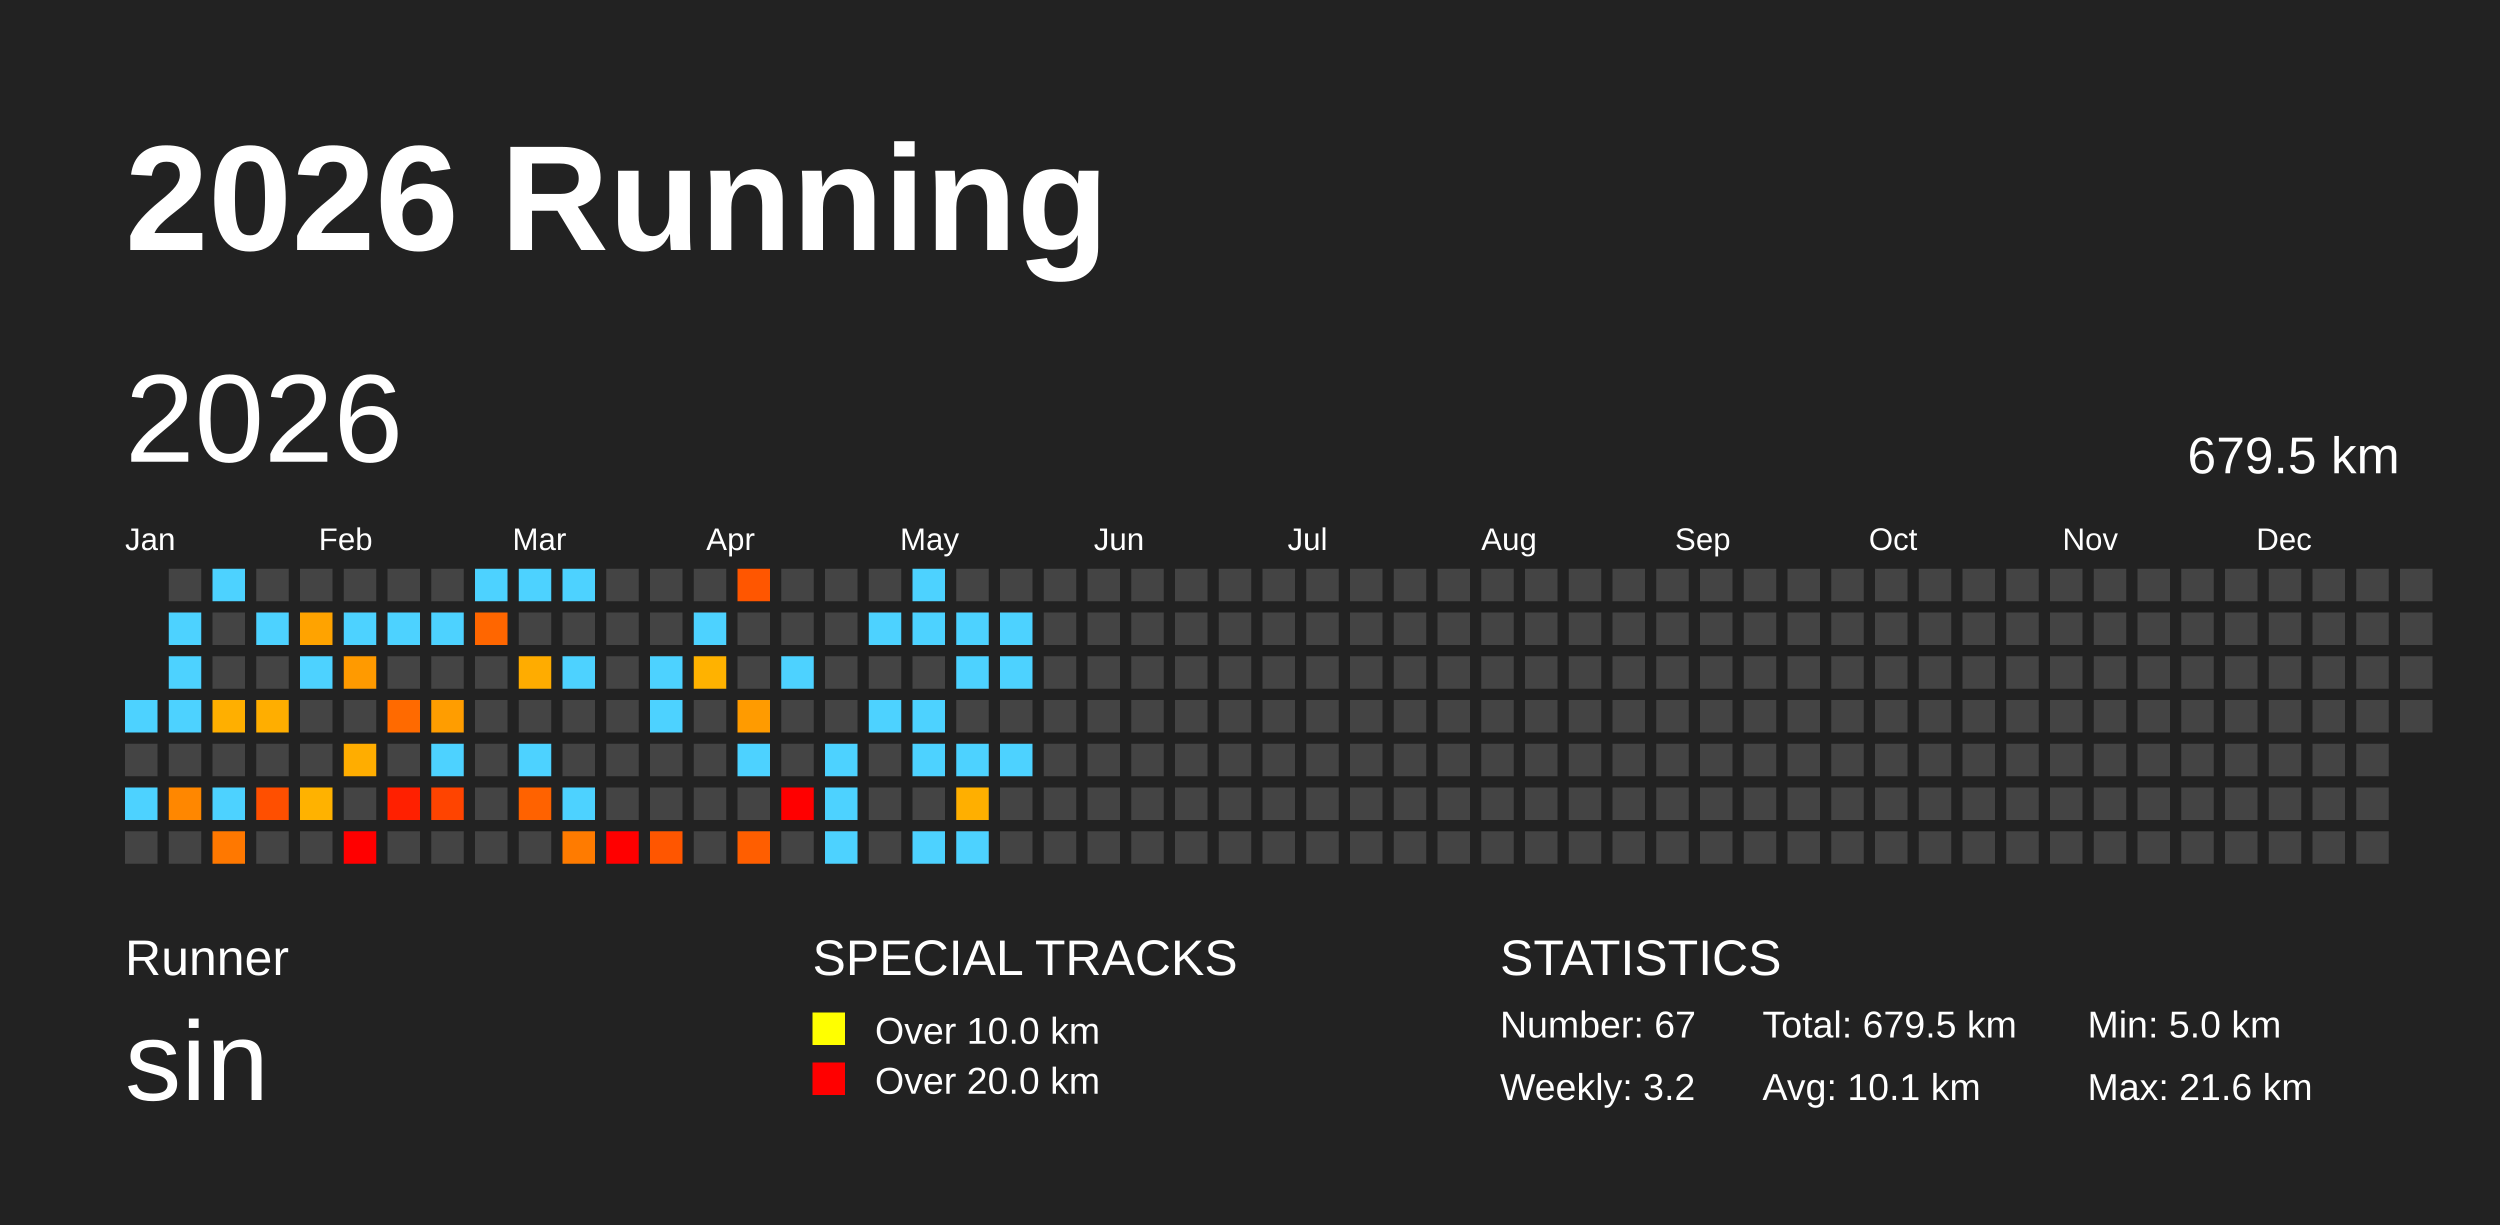
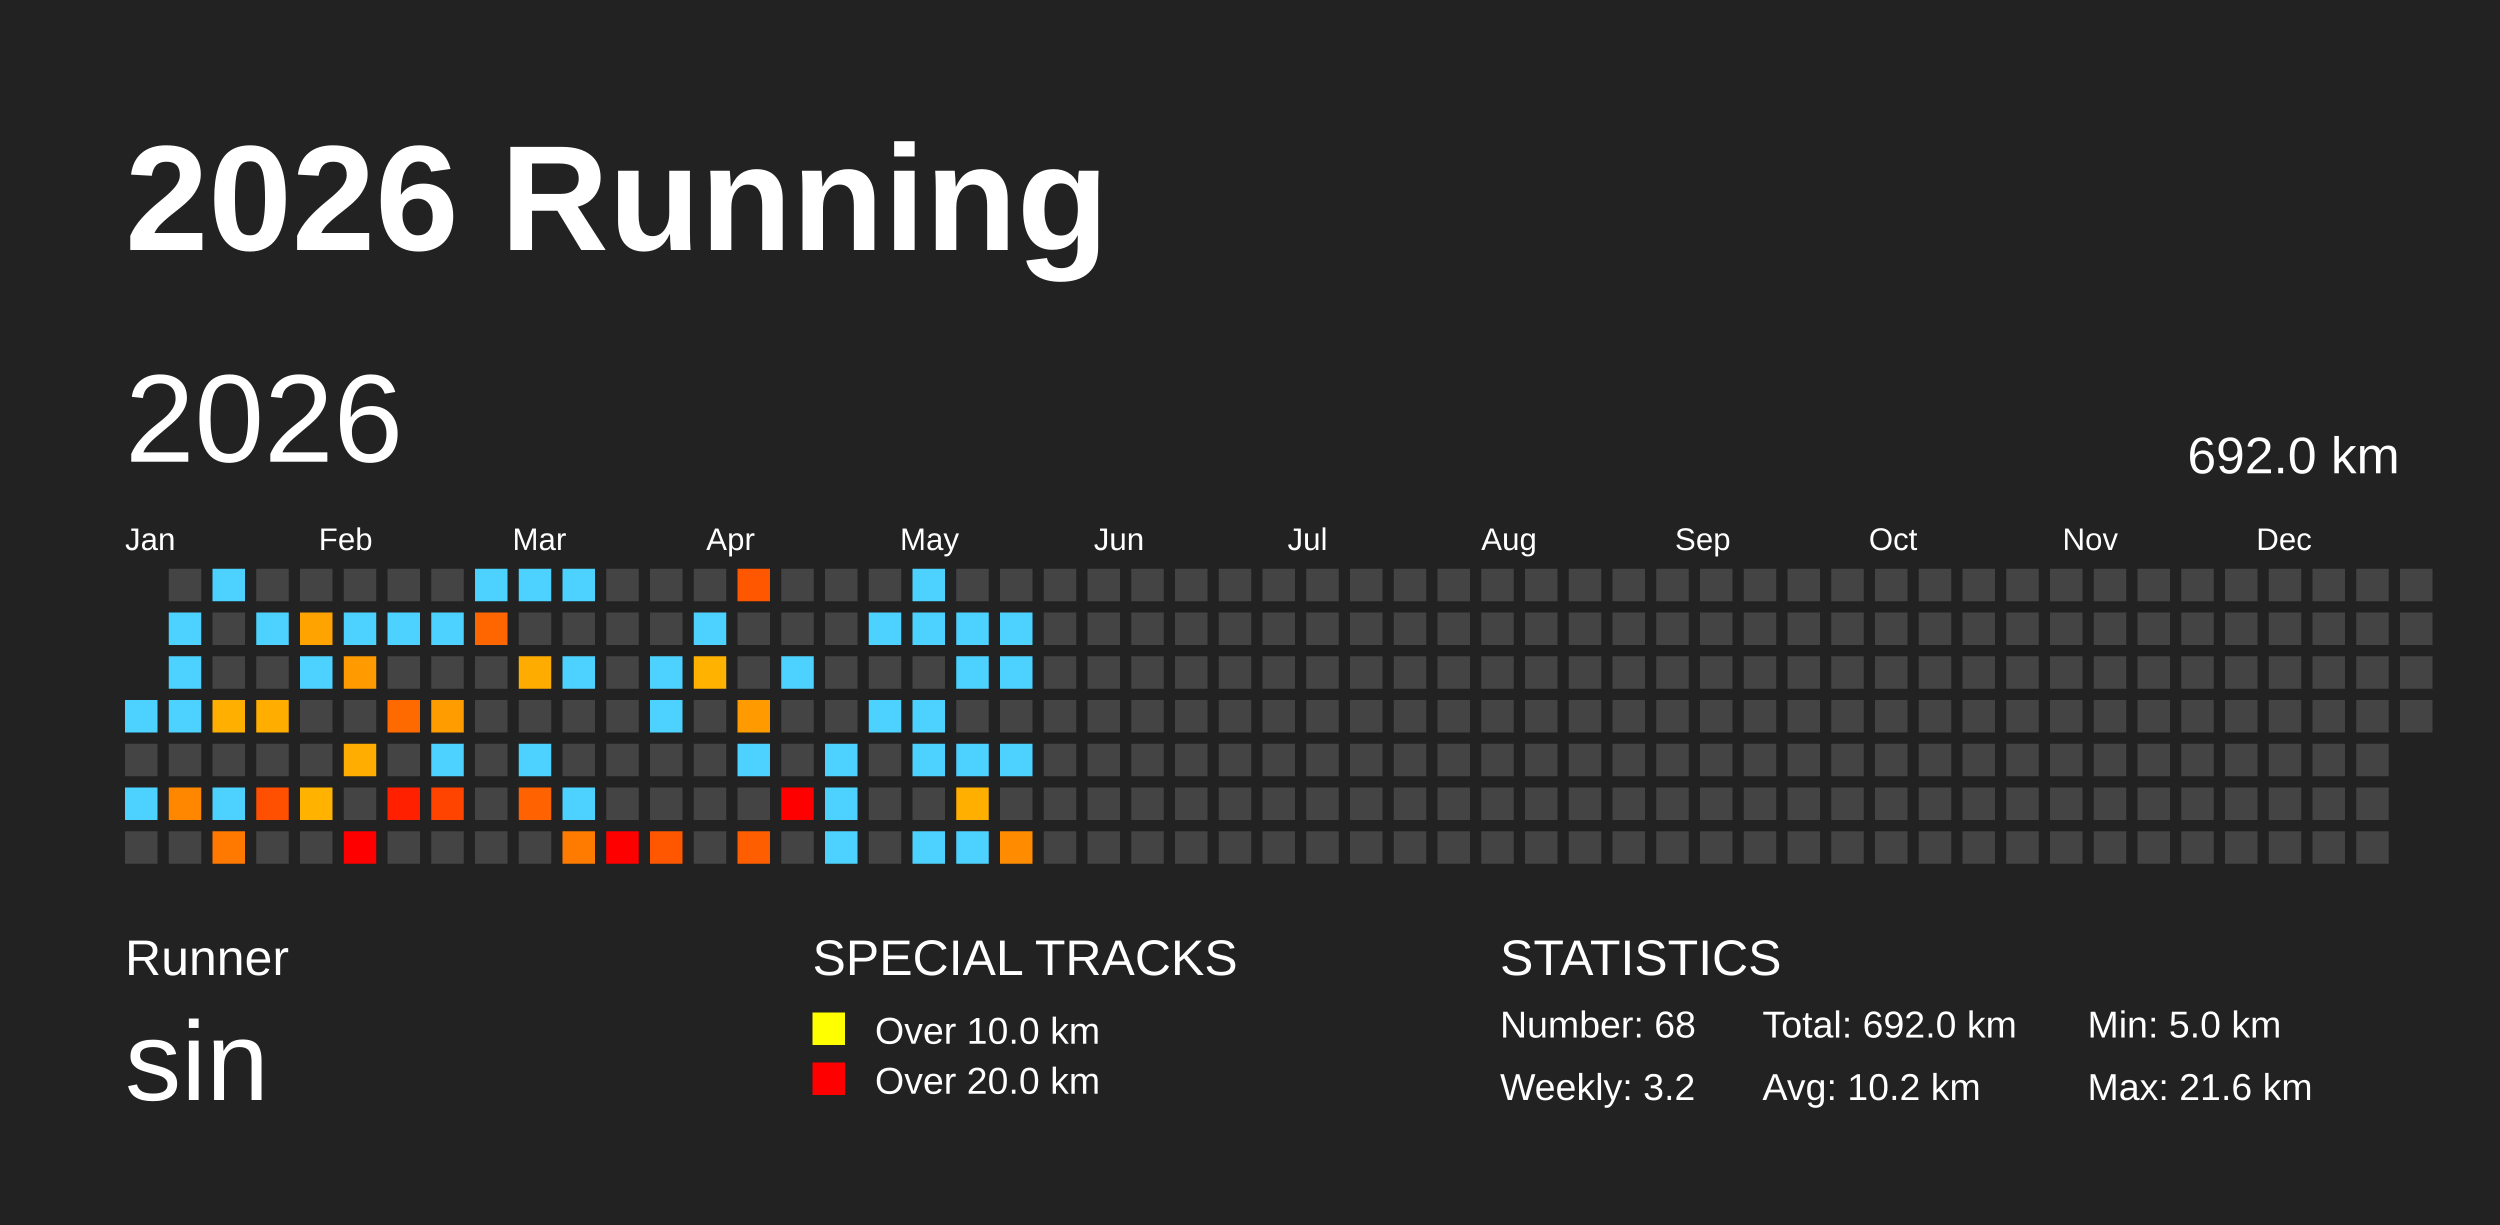
<svg xmlns="http://www.w3.org/2000/svg" baseProfile="full" height="98mm" version="1.1" viewBox="0,0,200,98" width="200mm">
  <defs />
  <rect fill="#222222" height="98" width="200" x="0" y="0" />
  <text fill="#FFFFFF" style="font-size:12px; font-family:Arial; font-weight:bold;" x="10" y="20">2026 Running</text>
  <text fill="#FFFFFF" style="font-size:4px; font-family:Arial" x="10" y="78">Runner</text>
  <text fill="#FFFFFF" style="font-size:9px; font-family:Arial" x="10" y="88">sin</text>
  <text fill="#FFFFFF" style="font-size:4px; font-family:Arial" x="65" y="78">SPECIAL TRACKS</text>
  <rect fill="yellow" height="2.6" width="2.6" x="65" y="81" />
  <text fill="#FFFFFF" style="font-size:3px; font-family:Arial" x="70" y="83.5">Over 10.0 km</text>
  <rect fill="red" height="2.6" width="2.6" x="65" y="85" />
  <text fill="#FFFFFF" style="font-size:3px; font-family:Arial" x="70" y="87.5">Over 20.0 km</text>
  <text fill="#FFFFFF" style="font-size:4px; font-family:Arial" x="120" y="78">STATISTICS</text>
-   <text fill="#FFFFFF" style="font-size:3px; font-family:Arial" x="120" y="83">Number: 67</text>
+   <text fill="#FFFFFF" style="font-size:3px; font-family:Arial" x="120" y="83">Number: 68</text>
  <text fill="#FFFFFF" style="font-size:3px; font-family:Arial" x="120" y="88">Weekly: 3.2</text>
-   <text fill="#FFFFFF" style="font-size:3px; font-family:Arial" x="141" y="83">Total: 679.5 km</text>
-   <text fill="#FFFFFF" style="font-size:3px; font-family:Arial" x="141" y="88">Avg: 10.1 km</text>
+   <text fill="#FFFFFF" style="font-size:3px; font-family:Arial" x="141" y="83">Total: 692.0 km</text>
+   <text fill="#FFFFFF" style="font-size:3px; font-family:Arial" x="141" y="88">Avg: 10.2 km</text>
  <text fill="#FFFFFF" style="font-size:3px; font-family:Arial" x="167" y="83">Min: 5.0 km</text>
  <text fill="#FFFFFF" style="font-size:3px; font-family:Arial" x="167" y="88">Max: 21.6 km</text>
  <text dominant-baseline="hanging" fill="#FFFFFF" style="font-size:10.0px; font-family:Arial;" x="10" y="30">2026</text>
-   <text dominant-baseline="hanging" fill="#FFFFFF" style="font-size:4.125px; font-family:Arial;" x="175" y="35">679.5 km</text>
+   <text dominant-baseline="hanging" fill="#FFFFFF" style="font-size:4.125px; font-family:Arial;" x="175" y="35">692.0 km</text>
  <text fill="#FFFFFF" style="font-size:2.5px; font-family:Arial" x="10.0" y="44">Jan</text>
  <text fill="#FFFFFF" style="font-size:2.5px; font-family:Arial" x="25.5" y="44">Feb</text>
  <text fill="#FFFFFF" style="font-size:2.5px; font-family:Arial" x="41.0" y="44">Mar</text>
  <text fill="#FFFFFF" style="font-size:2.5px; font-family:Arial" x="56.5" y="44">Apr</text>
  <text fill="#FFFFFF" style="font-size:2.5px; font-family:Arial" x="72.0" y="44">May</text>
  <text fill="#FFFFFF" style="font-size:2.5px; font-family:Arial" x="87.5" y="44">Jun</text>
  <text fill="#FFFFFF" style="font-size:2.5px; font-family:Arial" x="103.0" y="44">Jul</text>
  <text fill="#FFFFFF" style="font-size:2.5px; font-family:Arial" x="118.5" y="44">Aug</text>
  <text fill="#FFFFFF" style="font-size:2.5px; font-family:Arial" x="134.0" y="44">Sep</text>
  <text fill="#FFFFFF" style="font-size:2.5px; font-family:Arial" x="149.5" y="44">Oct</text>
  <text fill="#FFFFFF" style="font-size:2.5px; font-family:Arial" x="165.0" y="44">Nov</text>
  <text fill="#FFFFFF" style="font-size:2.5px; font-family:Arial" x="180.5" y="44">Dec</text>
  <rect fill="#4dd2ff" height="2.6" width="2.6" x="10.0" y="56.0" />
  <rect fill="#444444" height="2.6" width="2.6" x="10.0" y="59.5" />
  <rect fill="#4dd2ff" height="2.6" width="2.6" x="10.0" y="63.0" />
  <rect fill="#444444" height="2.6" width="2.6" x="10.0" y="66.5" />
  <rect fill="#444444" height="2.6" width="2.6" x="13.5" y="45.5" />
  <rect fill="#4dd2ff" height="2.6" width="2.6" x="13.5" y="49.0" />
  <rect fill="#4dd2ff" height="2.6" width="2.6" x="13.5" y="52.5" />
  <rect fill="#4dd2ff" height="2.6" width="2.6" x="13.5" y="56.0" />
  <rect fill="#444444" height="2.6" width="2.6" x="13.5" y="59.5" />
  <rect fill="#ff8700" height="2.6" width="2.6" x="13.5" y="63.0" />
  <rect fill="#444444" height="2.6" width="2.6" x="13.5" y="66.5" />
  <rect fill="#4dd2ff" height="2.6" width="2.6" x="17.0" y="45.5" />
  <rect fill="#444444" height="2.6" width="2.6" x="17.0" y="49.0" />
  <rect fill="#444444" height="2.6" width="2.6" x="17.0" y="52.5" />
  <rect fill="#ffaf00" height="2.6" width="2.6" x="17.0" y="56.0" />
  <rect fill="#444444" height="2.6" width="2.6" x="17.0" y="59.5" />
  <rect fill="#4dd2ff" height="2.6" width="2.6" x="17.0" y="63.0" />
  <rect fill="#ff7800" height="2.6" width="2.6" x="17.0" y="66.5" />
  <rect fill="#444444" height="2.6" width="2.6" x="20.5" y="45.5" />
  <rect fill="#4dd2ff" height="2.6" width="2.6" x="20.5" y="49.0" />
  <rect fill="#444444" height="2.6" width="2.6" x="20.5" y="52.5" />
  <rect fill="#ffae00" height="2.6" width="2.6" x="20.5" y="56.0" />
  <rect fill="#444444" height="2.6" width="2.6" x="20.5" y="59.5" />
  <rect fill="#ff4f00" height="2.6" width="2.6" x="20.5" y="63.0" />
  <rect fill="#444444" height="2.6" width="2.6" x="20.5" y="66.5" />
  <rect fill="#444444" height="2.6" width="2.6" x="24.0" y="45.5" />
  <rect fill="#ffa300" height="2.6" width="2.6" x="24.0" y="49.0" />
  <rect fill="#4dd2ff" height="2.6" width="2.6" x="24.0" y="52.5" />
  <rect fill="#444444" height="2.6" width="2.6" x="24.0" y="56.0" />
  <rect fill="#444444" height="2.6" width="2.6" x="24.0" y="59.5" />
  <rect fill="#ffb200" height="2.6" width="2.6" x="24.0" y="63.0" />
  <rect fill="#444444" height="2.6" width="2.6" x="24.0" y="66.5" />
  <rect fill="#444444" height="2.6" width="2.6" x="27.5" y="45.5" />
  <rect fill="#4dd2ff" height="2.6" width="2.6" x="27.5" y="49.0" />
  <rect fill="#ff9a00" height="2.6" width="2.6" x="27.5" y="52.5" />
  <rect fill="#444444" height="2.6" width="2.6" x="27.5" y="56.0" />
  <rect fill="#ffad00" height="2.6" width="2.6" x="27.5" y="59.5" />
  <rect fill="#444444" height="2.6" width="2.6" x="27.5" y="63.0" />
  <rect fill="red" height="2.6" width="2.6" x="27.5" y="66.5" />
  <rect fill="#444444" height="2.6" width="2.6" x="31.0" y="45.5" />
  <rect fill="#4dd2ff" height="2.6" width="2.6" x="31.0" y="49.0" />
  <rect fill="#444444" height="2.6" width="2.6" x="31.0" y="52.5" />
  <rect fill="#ff6a00" height="2.6" width="2.6" x="31.0" y="56.0" />
  <rect fill="#444444" height="2.6" width="2.6" x="31.0" y="59.5" />
  <rect fill="#ff2000" height="2.6" width="2.6" x="31.0" y="63.0" />
  <rect fill="#444444" height="2.6" width="2.6" x="31.0" y="66.5" />
  <rect fill="#444444" height="2.6" width="2.6" x="34.5" y="45.5" />
  <rect fill="#4dd2ff" height="2.6" width="2.6" x="34.5" y="49.0" />
  <rect fill="#444444" height="2.6" width="2.6" x="34.5" y="52.5" />
  <rect fill="#ff9d00" height="2.6" width="2.6" x="34.5" y="56.0" />
  <rect fill="#4dd2ff" height="2.6" width="2.6" x="34.5" y="59.5" />
  <rect fill="#ff4400" height="2.6" width="2.6" x="34.5" y="63.0" />
  <rect fill="#444444" height="2.6" width="2.6" x="34.5" y="66.5" />
  <rect fill="#4dd2ff" height="2.6" width="2.6" x="38.0" y="45.5" />
  <rect fill="#ff6600" height="2.6" width="2.6" x="38.0" y="49.0" />
  <rect fill="#444444" height="2.6" width="2.6" x="38.0" y="52.5" />
  <rect fill="#444444" height="2.6" width="2.6" x="38.0" y="56.0" />
  <rect fill="#444444" height="2.6" width="2.6" x="38.0" y="59.5" />
  <rect fill="#444444" height="2.6" width="2.6" x="38.0" y="63.0" />
  <rect fill="#444444" height="2.6" width="2.6" x="38.0" y="66.5" />
  <rect fill="#4dd2ff" height="2.6" width="2.6" x="41.5" y="45.5" />
  <rect fill="#444444" height="2.6" width="2.6" x="41.5" y="49.0" />
  <rect fill="#ffac00" height="2.6" width="2.6" x="41.5" y="52.5" />
  <rect fill="#444444" height="2.6" width="2.6" x="41.5" y="56.0" />
  <rect fill="#4dd2ff" height="2.6" width="2.6" x="41.5" y="59.5" />
  <rect fill="#ff6200" height="2.6" width="2.6" x="41.5" y="63.0" />
  <rect fill="#444444" height="2.6" width="2.6" x="41.5" y="66.5" />
  <rect fill="#4dd2ff" height="2.6" width="2.6" x="45.0" y="45.5" />
  <rect fill="#444444" height="2.6" width="2.6" x="45.0" y="49.0" />
  <rect fill="#4dd2ff" height="2.6" width="2.6" x="45.0" y="52.5" />
  <rect fill="#444444" height="2.6" width="2.6" x="45.0" y="56.0" />
  <rect fill="#444444" height="2.6" width="2.6" x="45.0" y="59.5" />
  <rect fill="#4dd2ff" height="2.6" width="2.6" x="45.0" y="63.0" />
  <rect fill="#ff7b00" height="2.6" width="2.6" x="45.0" y="66.5" />
  <rect fill="#444444" height="2.6" width="2.6" x="48.5" y="45.5" />
  <rect fill="#444444" height="2.6" width="2.6" x="48.5" y="49.0" />
  <rect fill="#444444" height="2.6" width="2.6" x="48.5" y="52.5" />
  <rect fill="#444444" height="2.6" width="2.6" x="48.5" y="56.0" />
  <rect fill="#444444" height="2.6" width="2.6" x="48.5" y="59.5" />
  <rect fill="#444444" height="2.6" width="2.6" x="48.5" y="63.0" />
  <rect fill="red" height="2.6" width="2.6" x="48.5" y="66.5" />
  <rect fill="#444444" height="2.6" width="2.6" x="52.0" y="45.5" />
  <rect fill="#444444" height="2.6" width="2.6" x="52.0" y="49.0" />
  <rect fill="#4dd2ff" height="2.6" width="2.6" x="52.0" y="52.5" />
  <rect fill="#4dd2ff" height="2.6" width="2.6" x="52.0" y="56.0" />
  <rect fill="#444444" height="2.6" width="2.6" x="52.0" y="59.5" />
  <rect fill="#444444" height="2.6" width="2.6" x="52.0" y="63.0" />
  <rect fill="#ff5600" height="2.6" width="2.6" x="52.0" y="66.5" />
  <rect fill="#444444" height="2.6" width="2.6" x="55.5" y="45.5" />
  <rect fill="#4dd2ff" height="2.6" width="2.6" x="55.5" y="49.0" />
  <rect fill="#ffb200" height="2.6" width="2.6" x="55.5" y="52.5" />
  <rect fill="#444444" height="2.6" width="2.6" x="55.5" y="56.0" />
  <rect fill="#444444" height="2.6" width="2.6" x="55.5" y="59.5" />
  <rect fill="#444444" height="2.6" width="2.6" x="55.5" y="63.0" />
  <rect fill="#444444" height="2.6" width="2.6" x="55.5" y="66.5" />
  <rect fill="#ff5600" height="2.6" width="2.6" x="59.0" y="45.5" />
  <rect fill="#444444" height="2.6" width="2.6" x="59.0" y="49.0" />
  <rect fill="#444444" height="2.6" width="2.6" x="59.0" y="52.5" />
  <rect fill="#ff9b00" height="2.6" width="2.6" x="59.0" y="56.0" />
  <rect fill="#4dd2ff" height="2.6" width="2.6" x="59.0" y="59.5" />
  <rect fill="#444444" height="2.6" width="2.6" x="59.0" y="63.0" />
  <rect fill="#ff5e00" height="2.6" width="2.6" x="59.0" y="66.5" />
  <rect fill="#444444" height="2.6" width="2.6" x="62.5" y="45.5" />
  <rect fill="#444444" height="2.6" width="2.6" x="62.5" y="49.0" />
  <rect fill="#4dd2ff" height="2.6" width="2.6" x="62.5" y="52.5" />
  <rect fill="#444444" height="2.6" width="2.6" x="62.5" y="56.0" />
  <rect fill="#444444" height="2.6" width="2.6" x="62.5" y="59.5" />
  <rect fill="red" height="2.6" width="2.6" x="62.5" y="63.0" />
  <rect fill="#444444" height="2.6" width="2.6" x="62.5" y="66.5" />
  <rect fill="#444444" height="2.6" width="2.6" x="66.0" y="45.5" />
  <rect fill="#444444" height="2.6" width="2.6" x="66.0" y="49.0" />
  <rect fill="#444444" height="2.6" width="2.6" x="66.0" y="52.5" />
  <rect fill="#444444" height="2.6" width="2.6" x="66.0" y="56.0" />
  <rect fill="#4dd2ff" height="2.6" width="2.6" x="66.0" y="59.5" />
  <rect fill="#4dd2ff" height="2.6" width="2.6" x="66.0" y="63.0" />
  <rect fill="#4dd2ff" height="2.6" width="2.6" x="66.0" y="66.5" />
  <rect fill="#444444" height="2.6" width="2.6" x="69.5" y="45.5" />
  <rect fill="#4dd2ff" height="2.6" width="2.6" x="69.5" y="49.0" />
  <rect fill="#444444" height="2.6" width="2.6" x="69.5" y="52.5" />
  <rect fill="#4dd2ff" height="2.6" width="2.6" x="69.5" y="56.0" />
  <rect fill="#444444" height="2.6" width="2.6" x="69.5" y="59.5" />
  <rect fill="#444444" height="2.6" width="2.6" x="69.5" y="63.0" />
  <rect fill="#444444" height="2.6" width="2.6" x="69.5" y="66.5" />
  <rect fill="#4dd2ff" height="2.6" width="2.6" x="73.0" y="45.5" />
  <rect fill="#4dd2ff" height="2.6" width="2.6" x="73.0" y="49.0" />
  <rect fill="#444444" height="2.6" width="2.6" x="73.0" y="52.5" />
  <rect fill="#4dd2ff" height="2.6" width="2.6" x="73.0" y="56.0" />
  <rect fill="#4dd2ff" height="2.6" width="2.6" x="73.0" y="59.5" />
  <rect fill="#444444" height="2.6" width="2.6" x="73.0" y="63.0" />
  <rect fill="#4dd2ff" height="2.6" width="2.6" x="73.0" y="66.5" />
  <rect fill="#444444" height="2.6" width="2.6" x="76.5" y="45.5" />
  <rect fill="#4dd2ff" height="2.6" width="2.6" x="76.5" y="49.0" />
  <rect fill="#4dd2ff" height="2.6" width="2.6" x="76.5" y="52.5" />
  <rect fill="#444444" height="2.6" width="2.6" x="76.5" y="56.0" />
  <rect fill="#4dd2ff" height="2.6" width="2.6" x="76.5" y="59.5" />
  <rect fill="#ffaf00" height="2.6" width="2.6" x="76.5" y="63.0" />
  <rect fill="#4dd2ff" height="2.6" width="2.6" x="76.5" y="66.5" />
  <rect fill="#444444" height="2.6" width="2.6" x="80.0" y="45.5" />
  <rect fill="#4dd2ff" height="2.6" width="2.6" x="80.0" y="49.0" />
  <rect fill="#4dd2ff" height="2.6" width="2.6" x="80.0" y="52.5" />
  <rect fill="#444444" height="2.6" width="2.6" x="80.0" y="56.0" />
  <rect fill="#4dd2ff" height="2.6" width="2.6" x="80.0" y="59.5" />
  <rect fill="#444444" height="2.6" width="2.6" x="80.0" y="63.0" />
-   <rect fill="#444444" height="2.6" width="2.6" x="80.0" y="66.5" />
+   <rect fill="#ff8b00" height="2.6" width="2.6" x="80.0" y="66.5" />
  <rect fill="#444444" height="2.6" width="2.6" x="83.5" y="45.5" />
  <rect fill="#444444" height="2.6" width="2.6" x="83.5" y="49.0" />
  <rect fill="#444444" height="2.6" width="2.6" x="83.5" y="52.5" />
  <rect fill="#444444" height="2.6" width="2.6" x="83.5" y="56.0" />
  <rect fill="#444444" height="2.6" width="2.6" x="83.5" y="59.5" />
  <rect fill="#444444" height="2.6" width="2.6" x="83.5" y="63.0" />
  <rect fill="#444444" height="2.6" width="2.6" x="83.5" y="66.5" />
  <rect fill="#444444" height="2.6" width="2.6" x="87.0" y="45.5" />
  <rect fill="#444444" height="2.6" width="2.6" x="87.0" y="49.0" />
  <rect fill="#444444" height="2.6" width="2.6" x="87.0" y="52.5" />
  <rect fill="#444444" height="2.6" width="2.6" x="87.0" y="56.0" />
  <rect fill="#444444" height="2.6" width="2.6" x="87.0" y="59.5" />
  <rect fill="#444444" height="2.6" width="2.6" x="87.0" y="63.0" />
  <rect fill="#444444" height="2.6" width="2.6" x="87.0" y="66.5" />
  <rect fill="#444444" height="2.6" width="2.6" x="90.5" y="45.5" />
  <rect fill="#444444" height="2.6" width="2.6" x="90.5" y="49.0" />
  <rect fill="#444444" height="2.6" width="2.6" x="90.5" y="52.5" />
  <rect fill="#444444" height="2.6" width="2.6" x="90.5" y="56.0" />
  <rect fill="#444444" height="2.6" width="2.6" x="90.5" y="59.5" />
  <rect fill="#444444" height="2.6" width="2.6" x="90.5" y="63.0" />
  <rect fill="#444444" height="2.6" width="2.6" x="90.5" y="66.5" />
  <rect fill="#444444" height="2.6" width="2.6" x="94.0" y="45.5" />
  <rect fill="#444444" height="2.6" width="2.6" x="94.0" y="49.0" />
  <rect fill="#444444" height="2.6" width="2.6" x="94.0" y="52.5" />
  <rect fill="#444444" height="2.6" width="2.6" x="94.0" y="56.0" />
  <rect fill="#444444" height="2.6" width="2.6" x="94.0" y="59.5" />
  <rect fill="#444444" height="2.6" width="2.6" x="94.0" y="63.0" />
  <rect fill="#444444" height="2.6" width="2.6" x="94.0" y="66.5" />
  <rect fill="#444444" height="2.6" width="2.6" x="97.5" y="45.5" />
  <rect fill="#444444" height="2.6" width="2.6" x="97.5" y="49.0" />
  <rect fill="#444444" height="2.6" width="2.6" x="97.5" y="52.5" />
  <rect fill="#444444" height="2.6" width="2.6" x="97.5" y="56.0" />
  <rect fill="#444444" height="2.6" width="2.6" x="97.5" y="59.5" />
  <rect fill="#444444" height="2.6" width="2.6" x="97.5" y="63.0" />
  <rect fill="#444444" height="2.6" width="2.6" x="97.5" y="66.5" />
  <rect fill="#444444" height="2.6" width="2.6" x="101.0" y="45.5" />
  <rect fill="#444444" height="2.6" width="2.6" x="101.0" y="49.0" />
  <rect fill="#444444" height="2.6" width="2.6" x="101.0" y="52.5" />
  <rect fill="#444444" height="2.6" width="2.6" x="101.0" y="56.0" />
  <rect fill="#444444" height="2.6" width="2.6" x="101.0" y="59.5" />
  <rect fill="#444444" height="2.6" width="2.6" x="101.0" y="63.0" />
  <rect fill="#444444" height="2.6" width="2.6" x="101.0" y="66.5" />
  <rect fill="#444444" height="2.6" width="2.6" x="104.5" y="45.5" />
  <rect fill="#444444" height="2.6" width="2.6" x="104.5" y="49.0" />
  <rect fill="#444444" height="2.6" width="2.6" x="104.5" y="52.5" />
  <rect fill="#444444" height="2.6" width="2.6" x="104.5" y="56.0" />
  <rect fill="#444444" height="2.6" width="2.6" x="104.5" y="59.5" />
  <rect fill="#444444" height="2.6" width="2.6" x="104.5" y="63.0" />
  <rect fill="#444444" height="2.6" width="2.6" x="104.5" y="66.5" />
  <rect fill="#444444" height="2.6" width="2.6" x="108.0" y="45.5" />
  <rect fill="#444444" height="2.6" width="2.6" x="108.0" y="49.0" />
  <rect fill="#444444" height="2.6" width="2.6" x="108.0" y="52.5" />
  <rect fill="#444444" height="2.6" width="2.6" x="108.0" y="56.0" />
  <rect fill="#444444" height="2.6" width="2.6" x="108.0" y="59.5" />
  <rect fill="#444444" height="2.6" width="2.6" x="108.0" y="63.0" />
  <rect fill="#444444" height="2.6" width="2.6" x="108.0" y="66.5" />
  <rect fill="#444444" height="2.6" width="2.6" x="111.5" y="45.5" />
  <rect fill="#444444" height="2.6" width="2.6" x="111.5" y="49.0" />
  <rect fill="#444444" height="2.6" width="2.6" x="111.5" y="52.5" />
  <rect fill="#444444" height="2.6" width="2.6" x="111.5" y="56.0" />
  <rect fill="#444444" height="2.6" width="2.6" x="111.5" y="59.5" />
  <rect fill="#444444" height="2.6" width="2.6" x="111.5" y="63.0" />
  <rect fill="#444444" height="2.6" width="2.6" x="111.5" y="66.5" />
  <rect fill="#444444" height="2.6" width="2.6" x="115.0" y="45.5" />
  <rect fill="#444444" height="2.6" width="2.6" x="115.0" y="49.0" />
  <rect fill="#444444" height="2.6" width="2.6" x="115.0" y="52.5" />
  <rect fill="#444444" height="2.6" width="2.6" x="115.0" y="56.0" />
  <rect fill="#444444" height="2.6" width="2.6" x="115.0" y="59.5" />
  <rect fill="#444444" height="2.6" width="2.6" x="115.0" y="63.0" />
  <rect fill="#444444" height="2.6" width="2.6" x="115.0" y="66.5" />
  <rect fill="#444444" height="2.6" width="2.6" x="118.5" y="45.5" />
  <rect fill="#444444" height="2.6" width="2.6" x="118.5" y="49.0" />
  <rect fill="#444444" height="2.6" width="2.6" x="118.5" y="52.5" />
  <rect fill="#444444" height="2.6" width="2.6" x="118.5" y="56.0" />
  <rect fill="#444444" height="2.6" width="2.6" x="118.5" y="59.5" />
  <rect fill="#444444" height="2.6" width="2.6" x="118.5" y="63.0" />
  <rect fill="#444444" height="2.6" width="2.6" x="118.5" y="66.5" />
  <rect fill="#444444" height="2.6" width="2.6" x="122.0" y="45.5" />
  <rect fill="#444444" height="2.6" width="2.6" x="122.0" y="49.0" />
  <rect fill="#444444" height="2.6" width="2.6" x="122.0" y="52.5" />
  <rect fill="#444444" height="2.6" width="2.6" x="122.0" y="56.0" />
  <rect fill="#444444" height="2.6" width="2.6" x="122.0" y="59.5" />
  <rect fill="#444444" height="2.6" width="2.6" x="122.0" y="63.0" />
  <rect fill="#444444" height="2.6" width="2.6" x="122.0" y="66.5" />
  <rect fill="#444444" height="2.6" width="2.6" x="125.5" y="45.5" />
  <rect fill="#444444" height="2.6" width="2.6" x="125.5" y="49.0" />
  <rect fill="#444444" height="2.6" width="2.6" x="125.5" y="52.5" />
  <rect fill="#444444" height="2.6" width="2.6" x="125.5" y="56.0" />
  <rect fill="#444444" height="2.6" width="2.6" x="125.5" y="59.5" />
  <rect fill="#444444" height="2.6" width="2.6" x="125.5" y="63.0" />
  <rect fill="#444444" height="2.6" width="2.6" x="125.5" y="66.5" />
  <rect fill="#444444" height="2.6" width="2.6" x="129.0" y="45.5" />
  <rect fill="#444444" height="2.6" width="2.6" x="129.0" y="49.0" />
  <rect fill="#444444" height="2.6" width="2.6" x="129.0" y="52.5" />
  <rect fill="#444444" height="2.6" width="2.6" x="129.0" y="56.0" />
  <rect fill="#444444" height="2.6" width="2.6" x="129.0" y="59.5" />
  <rect fill="#444444" height="2.6" width="2.6" x="129.0" y="63.0" />
  <rect fill="#444444" height="2.6" width="2.6" x="129.0" y="66.5" />
  <rect fill="#444444" height="2.6" width="2.6" x="132.5" y="45.5" />
  <rect fill="#444444" height="2.6" width="2.6" x="132.5" y="49.0" />
  <rect fill="#444444" height="2.6" width="2.6" x="132.5" y="52.5" />
  <rect fill="#444444" height="2.6" width="2.6" x="132.5" y="56.0" />
  <rect fill="#444444" height="2.6" width="2.6" x="132.5" y="59.5" />
  <rect fill="#444444" height="2.6" width="2.6" x="132.5" y="63.0" />
  <rect fill="#444444" height="2.6" width="2.6" x="132.5" y="66.5" />
  <rect fill="#444444" height="2.6" width="2.6" x="136.0" y="45.5" />
  <rect fill="#444444" height="2.6" width="2.6" x="136.0" y="49.0" />
  <rect fill="#444444" height="2.6" width="2.6" x="136.0" y="52.5" />
  <rect fill="#444444" height="2.6" width="2.6" x="136.0" y="56.0" />
  <rect fill="#444444" height="2.6" width="2.6" x="136.0" y="59.5" />
  <rect fill="#444444" height="2.6" width="2.6" x="136.0" y="63.0" />
  <rect fill="#444444" height="2.6" width="2.6" x="136.0" y="66.5" />
  <rect fill="#444444" height="2.6" width="2.6" x="139.5" y="45.5" />
  <rect fill="#444444" height="2.6" width="2.6" x="139.5" y="49.0" />
  <rect fill="#444444" height="2.6" width="2.6" x="139.5" y="52.5" />
  <rect fill="#444444" height="2.6" width="2.6" x="139.5" y="56.0" />
  <rect fill="#444444" height="2.6" width="2.6" x="139.5" y="59.5" />
  <rect fill="#444444" height="2.6" width="2.6" x="139.5" y="63.0" />
  <rect fill="#444444" height="2.6" width="2.6" x="139.5" y="66.5" />
  <rect fill="#444444" height="2.6" width="2.6" x="143.0" y="45.5" />
  <rect fill="#444444" height="2.6" width="2.6" x="143.0" y="49.0" />
  <rect fill="#444444" height="2.6" width="2.6" x="143.0" y="52.5" />
  <rect fill="#444444" height="2.6" width="2.6" x="143.0" y="56.0" />
  <rect fill="#444444" height="2.6" width="2.6" x="143.0" y="59.5" />
  <rect fill="#444444" height="2.6" width="2.6" x="143.0" y="63.0" />
  <rect fill="#444444" height="2.6" width="2.6" x="143.0" y="66.5" />
  <rect fill="#444444" height="2.6" width="2.6" x="146.5" y="45.5" />
  <rect fill="#444444" height="2.6" width="2.6" x="146.5" y="49.0" />
  <rect fill="#444444" height="2.6" width="2.6" x="146.5" y="52.5" />
  <rect fill="#444444" height="2.6" width="2.6" x="146.5" y="56.0" />
  <rect fill="#444444" height="2.6" width="2.6" x="146.5" y="59.5" />
  <rect fill="#444444" height="2.6" width="2.6" x="146.5" y="63.0" />
  <rect fill="#444444" height="2.6" width="2.6" x="146.5" y="66.5" />
  <rect fill="#444444" height="2.6" width="2.6" x="150.0" y="45.5" />
  <rect fill="#444444" height="2.6" width="2.6" x="150.0" y="49.0" />
  <rect fill="#444444" height="2.6" width="2.6" x="150.0" y="52.5" />
  <rect fill="#444444" height="2.6" width="2.6" x="150.0" y="56.0" />
  <rect fill="#444444" height="2.6" width="2.6" x="150.0" y="59.5" />
  <rect fill="#444444" height="2.6" width="2.6" x="150.0" y="63.0" />
  <rect fill="#444444" height="2.6" width="2.6" x="150.0" y="66.5" />
  <rect fill="#444444" height="2.6" width="2.6" x="153.5" y="45.5" />
  <rect fill="#444444" height="2.6" width="2.6" x="153.5" y="49.0" />
  <rect fill="#444444" height="2.6" width="2.6" x="153.5" y="52.5" />
  <rect fill="#444444" height="2.6" width="2.6" x="153.5" y="56.0" />
  <rect fill="#444444" height="2.6" width="2.6" x="153.5" y="59.5" />
  <rect fill="#444444" height="2.6" width="2.6" x="153.5" y="63.0" />
  <rect fill="#444444" height="2.6" width="2.6" x="153.5" y="66.5" />
  <rect fill="#444444" height="2.6" width="2.6" x="157.0" y="45.5" />
  <rect fill="#444444" height="2.6" width="2.6" x="157.0" y="49.0" />
  <rect fill="#444444" height="2.6" width="2.6" x="157.0" y="52.5" />
  <rect fill="#444444" height="2.6" width="2.6" x="157.0" y="56.0" />
  <rect fill="#444444" height="2.6" width="2.6" x="157.0" y="59.5" />
  <rect fill="#444444" height="2.6" width="2.6" x="157.0" y="63.0" />
  <rect fill="#444444" height="2.6" width="2.6" x="157.0" y="66.5" />
  <rect fill="#444444" height="2.6" width="2.6" x="160.5" y="45.5" />
  <rect fill="#444444" height="2.6" width="2.6" x="160.5" y="49.0" />
  <rect fill="#444444" height="2.6" width="2.6" x="160.5" y="52.5" />
  <rect fill="#444444" height="2.6" width="2.6" x="160.5" y="56.0" />
  <rect fill="#444444" height="2.6" width="2.6" x="160.5" y="59.5" />
  <rect fill="#444444" height="2.6" width="2.6" x="160.5" y="63.0" />
  <rect fill="#444444" height="2.6" width="2.6" x="160.5" y="66.5" />
  <rect fill="#444444" height="2.6" width="2.6" x="164.0" y="45.5" />
  <rect fill="#444444" height="2.6" width="2.6" x="164.0" y="49.0" />
  <rect fill="#444444" height="2.6" width="2.6" x="164.0" y="52.5" />
  <rect fill="#444444" height="2.6" width="2.6" x="164.0" y="56.0" />
  <rect fill="#444444" height="2.6" width="2.6" x="164.0" y="59.5" />
  <rect fill="#444444" height="2.6" width="2.6" x="164.0" y="63.0" />
  <rect fill="#444444" height="2.6" width="2.6" x="164.0" y="66.5" />
  <rect fill="#444444" height="2.6" width="2.6" x="167.5" y="45.5" />
  <rect fill="#444444" height="2.6" width="2.6" x="167.5" y="49.0" />
  <rect fill="#444444" height="2.6" width="2.6" x="167.5" y="52.5" />
  <rect fill="#444444" height="2.6" width="2.6" x="167.5" y="56.0" />
  <rect fill="#444444" height="2.6" width="2.6" x="167.5" y="59.5" />
  <rect fill="#444444" height="2.6" width="2.6" x="167.5" y="63.0" />
  <rect fill="#444444" height="2.6" width="2.6" x="167.5" y="66.5" />
  <rect fill="#444444" height="2.6" width="2.6" x="171.0" y="45.5" />
  <rect fill="#444444" height="2.6" width="2.6" x="171.0" y="49.0" />
  <rect fill="#444444" height="2.6" width="2.6" x="171.0" y="52.5" />
  <rect fill="#444444" height="2.6" width="2.6" x="171.0" y="56.0" />
  <rect fill="#444444" height="2.6" width="2.6" x="171.0" y="59.5" />
  <rect fill="#444444" height="2.6" width="2.6" x="171.0" y="63.0" />
  <rect fill="#444444" height="2.6" width="2.6" x="171.0" y="66.5" />
  <rect fill="#444444" height="2.6" width="2.6" x="174.5" y="45.5" />
  <rect fill="#444444" height="2.6" width="2.6" x="174.5" y="49.0" />
  <rect fill="#444444" height="2.6" width="2.6" x="174.5" y="52.5" />
  <rect fill="#444444" height="2.6" width="2.6" x="174.5" y="56.0" />
  <rect fill="#444444" height="2.6" width="2.6" x="174.5" y="59.5" />
  <rect fill="#444444" height="2.6" width="2.6" x="174.5" y="63.0" />
  <rect fill="#444444" height="2.6" width="2.6" x="174.5" y="66.5" />
  <rect fill="#444444" height="2.6" width="2.6" x="178.0" y="45.5" />
  <rect fill="#444444" height="2.6" width="2.6" x="178.0" y="49.0" />
  <rect fill="#444444" height="2.6" width="2.6" x="178.0" y="52.5" />
  <rect fill="#444444" height="2.6" width="2.6" x="178.0" y="56.0" />
  <rect fill="#444444" height="2.6" width="2.6" x="178.0" y="59.5" />
  <rect fill="#444444" height="2.6" width="2.6" x="178.0" y="63.0" />
  <rect fill="#444444" height="2.6" width="2.6" x="178.0" y="66.5" />
  <rect fill="#444444" height="2.6" width="2.6" x="181.5" y="45.5" />
  <rect fill="#444444" height="2.6" width="2.6" x="181.5" y="49.0" />
  <rect fill="#444444" height="2.6" width="2.6" x="181.5" y="52.5" />
  <rect fill="#444444" height="2.6" width="2.6" x="181.5" y="56.0" />
  <rect fill="#444444" height="2.6" width="2.6" x="181.5" y="59.5" />
  <rect fill="#444444" height="2.6" width="2.6" x="181.5" y="63.0" />
  <rect fill="#444444" height="2.6" width="2.6" x="181.5" y="66.5" />
  <rect fill="#444444" height="2.6" width="2.6" x="185.0" y="45.5" />
  <rect fill="#444444" height="2.6" width="2.6" x="185.0" y="49.0" />
  <rect fill="#444444" height="2.6" width="2.6" x="185.0" y="52.5" />
  <rect fill="#444444" height="2.6" width="2.6" x="185.0" y="56.0" />
  <rect fill="#444444" height="2.6" width="2.6" x="185.0" y="59.5" />
  <rect fill="#444444" height="2.6" width="2.6" x="185.0" y="63.0" />
  <rect fill="#444444" height="2.6" width="2.6" x="185.0" y="66.5" />
  <rect fill="#444444" height="2.6" width="2.6" x="188.5" y="45.5" />
  <rect fill="#444444" height="2.6" width="2.6" x="188.5" y="49.0" />
  <rect fill="#444444" height="2.6" width="2.6" x="188.5" y="52.5" />
  <rect fill="#444444" height="2.6" width="2.6" x="188.5" y="56.0" />
  <rect fill="#444444" height="2.6" width="2.6" x="188.5" y="59.5" />
  <rect fill="#444444" height="2.6" width="2.6" x="188.5" y="63.0" />
  <rect fill="#444444" height="2.6" width="2.6" x="188.5" y="66.5" />
  <rect fill="#444444" height="2.6" width="2.6" x="192.0" y="45.5" />
  <rect fill="#444444" height="2.6" width="2.6" x="192.0" y="49.0" />
  <rect fill="#444444" height="2.6" width="2.6" x="192.0" y="52.5" />
  <rect fill="#444444" height="2.6" width="2.6" x="192.0" y="56.0" />
</svg>
